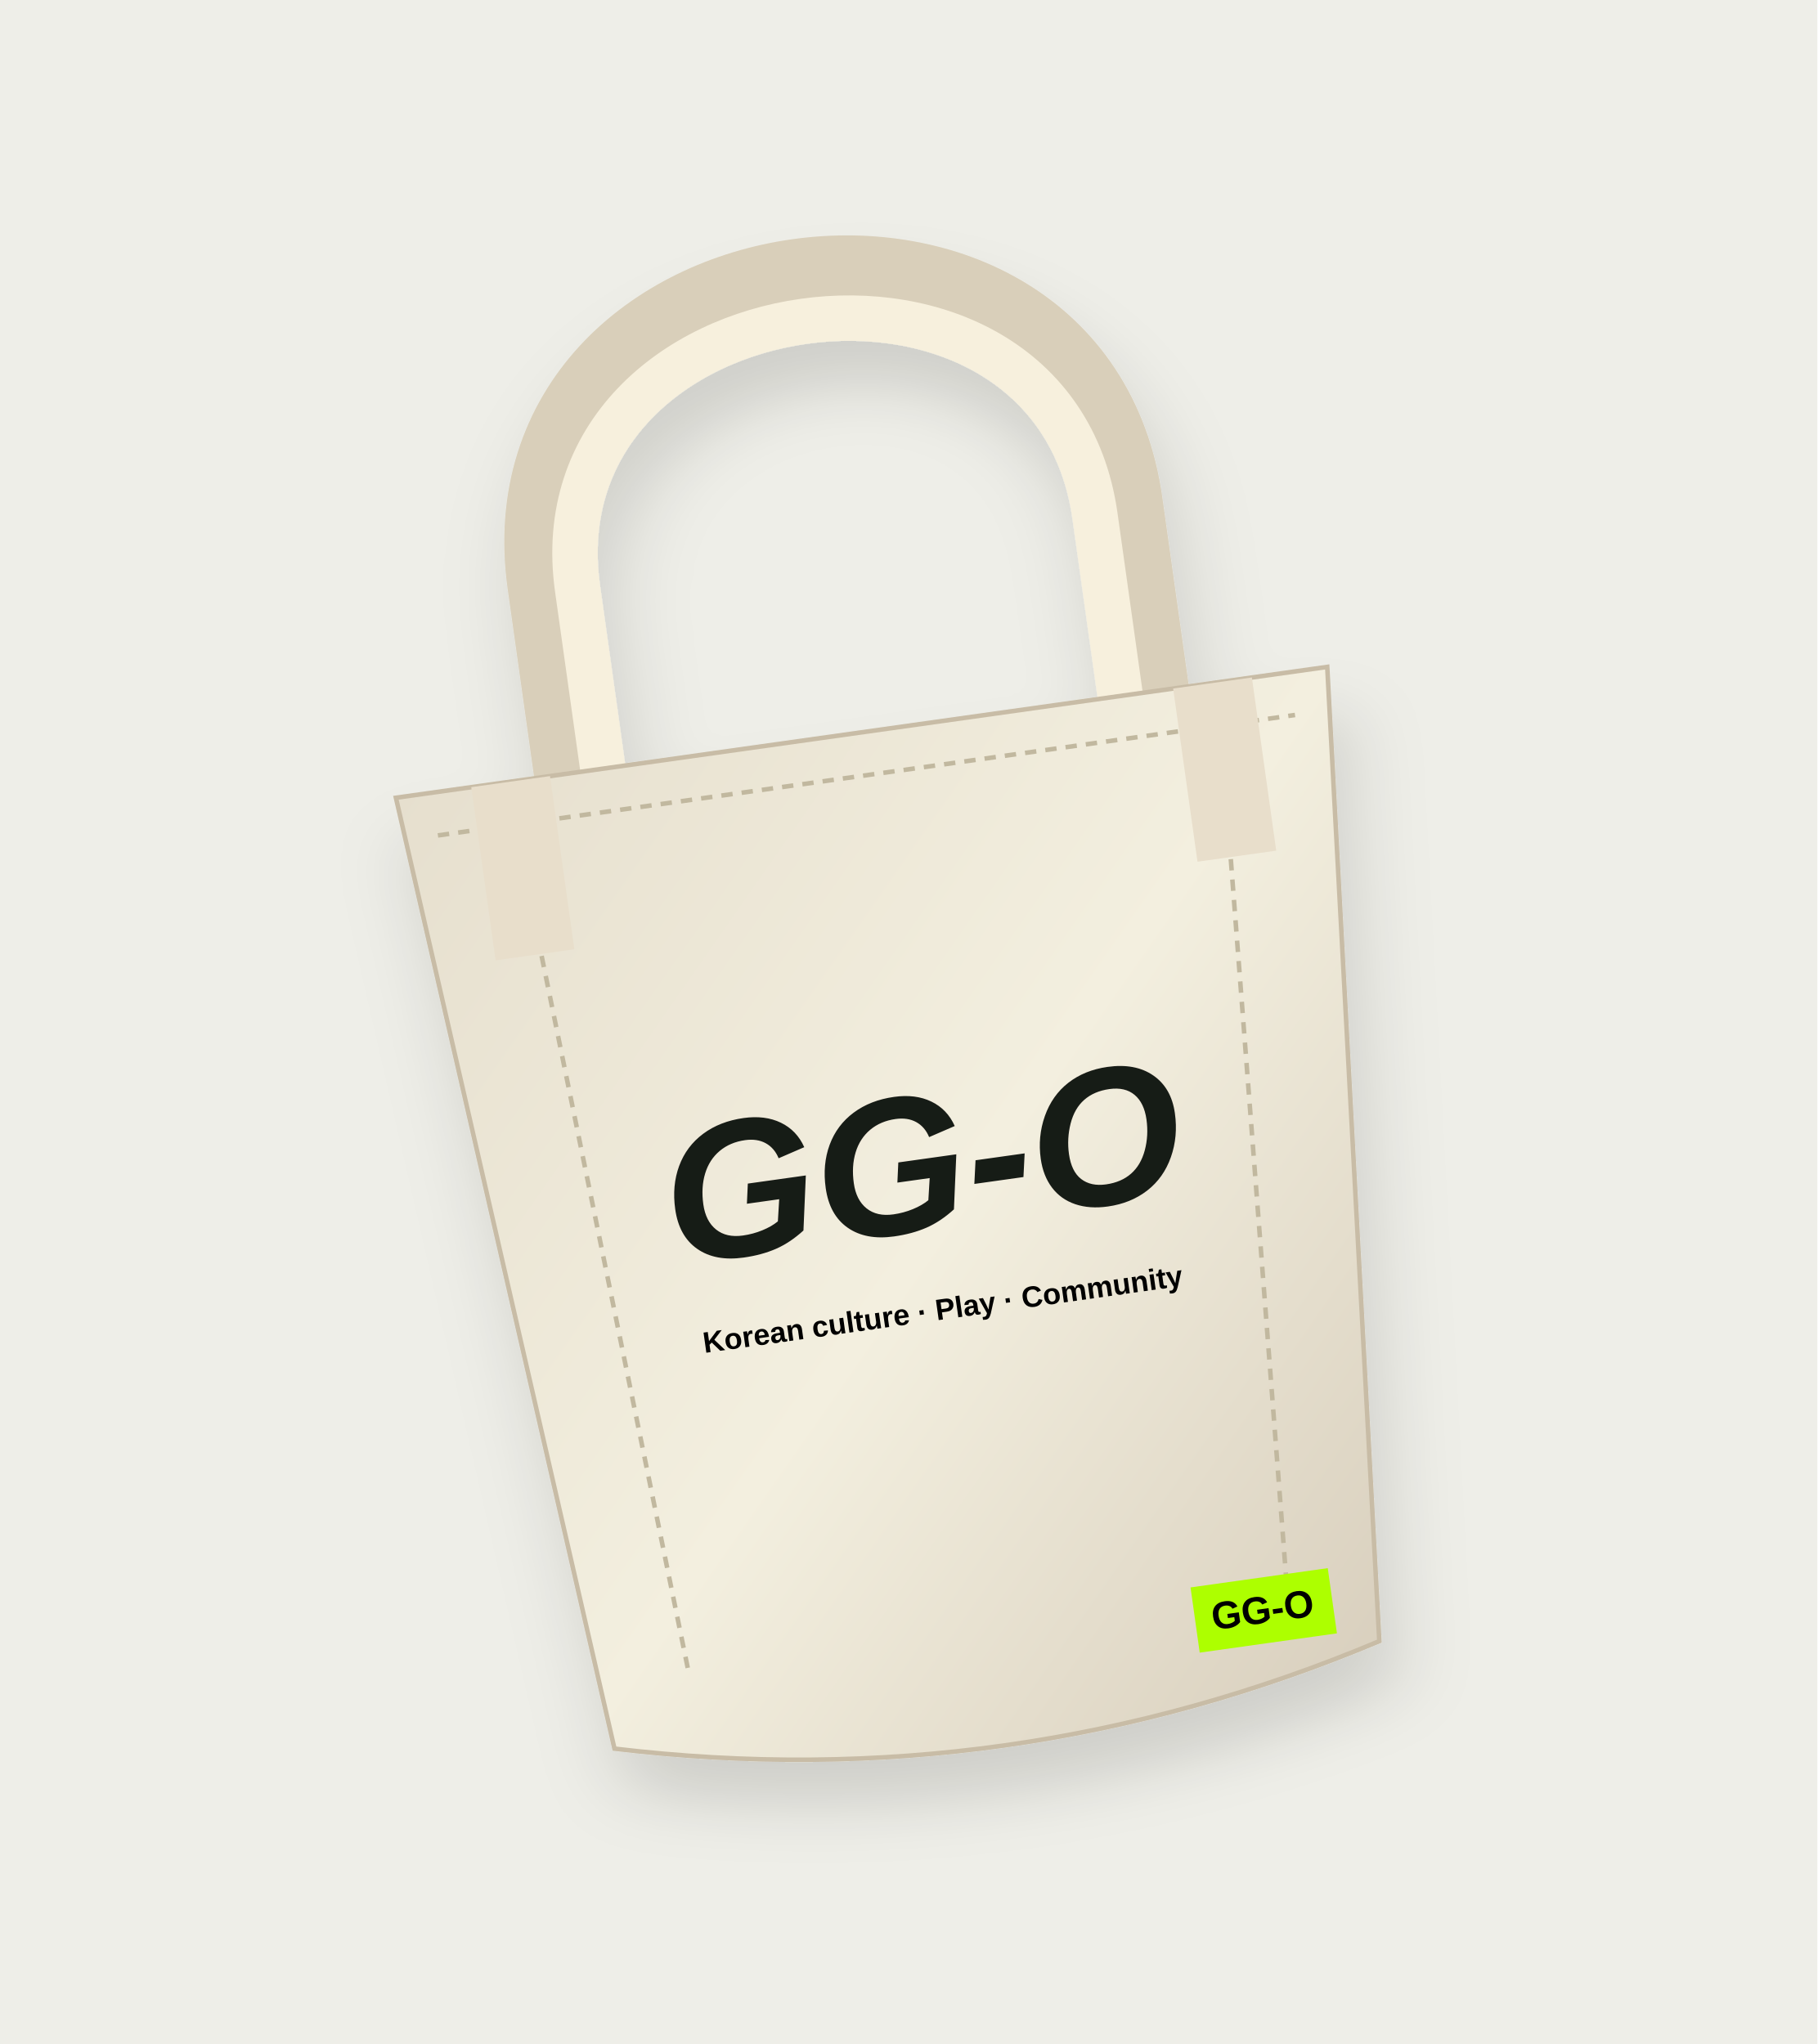
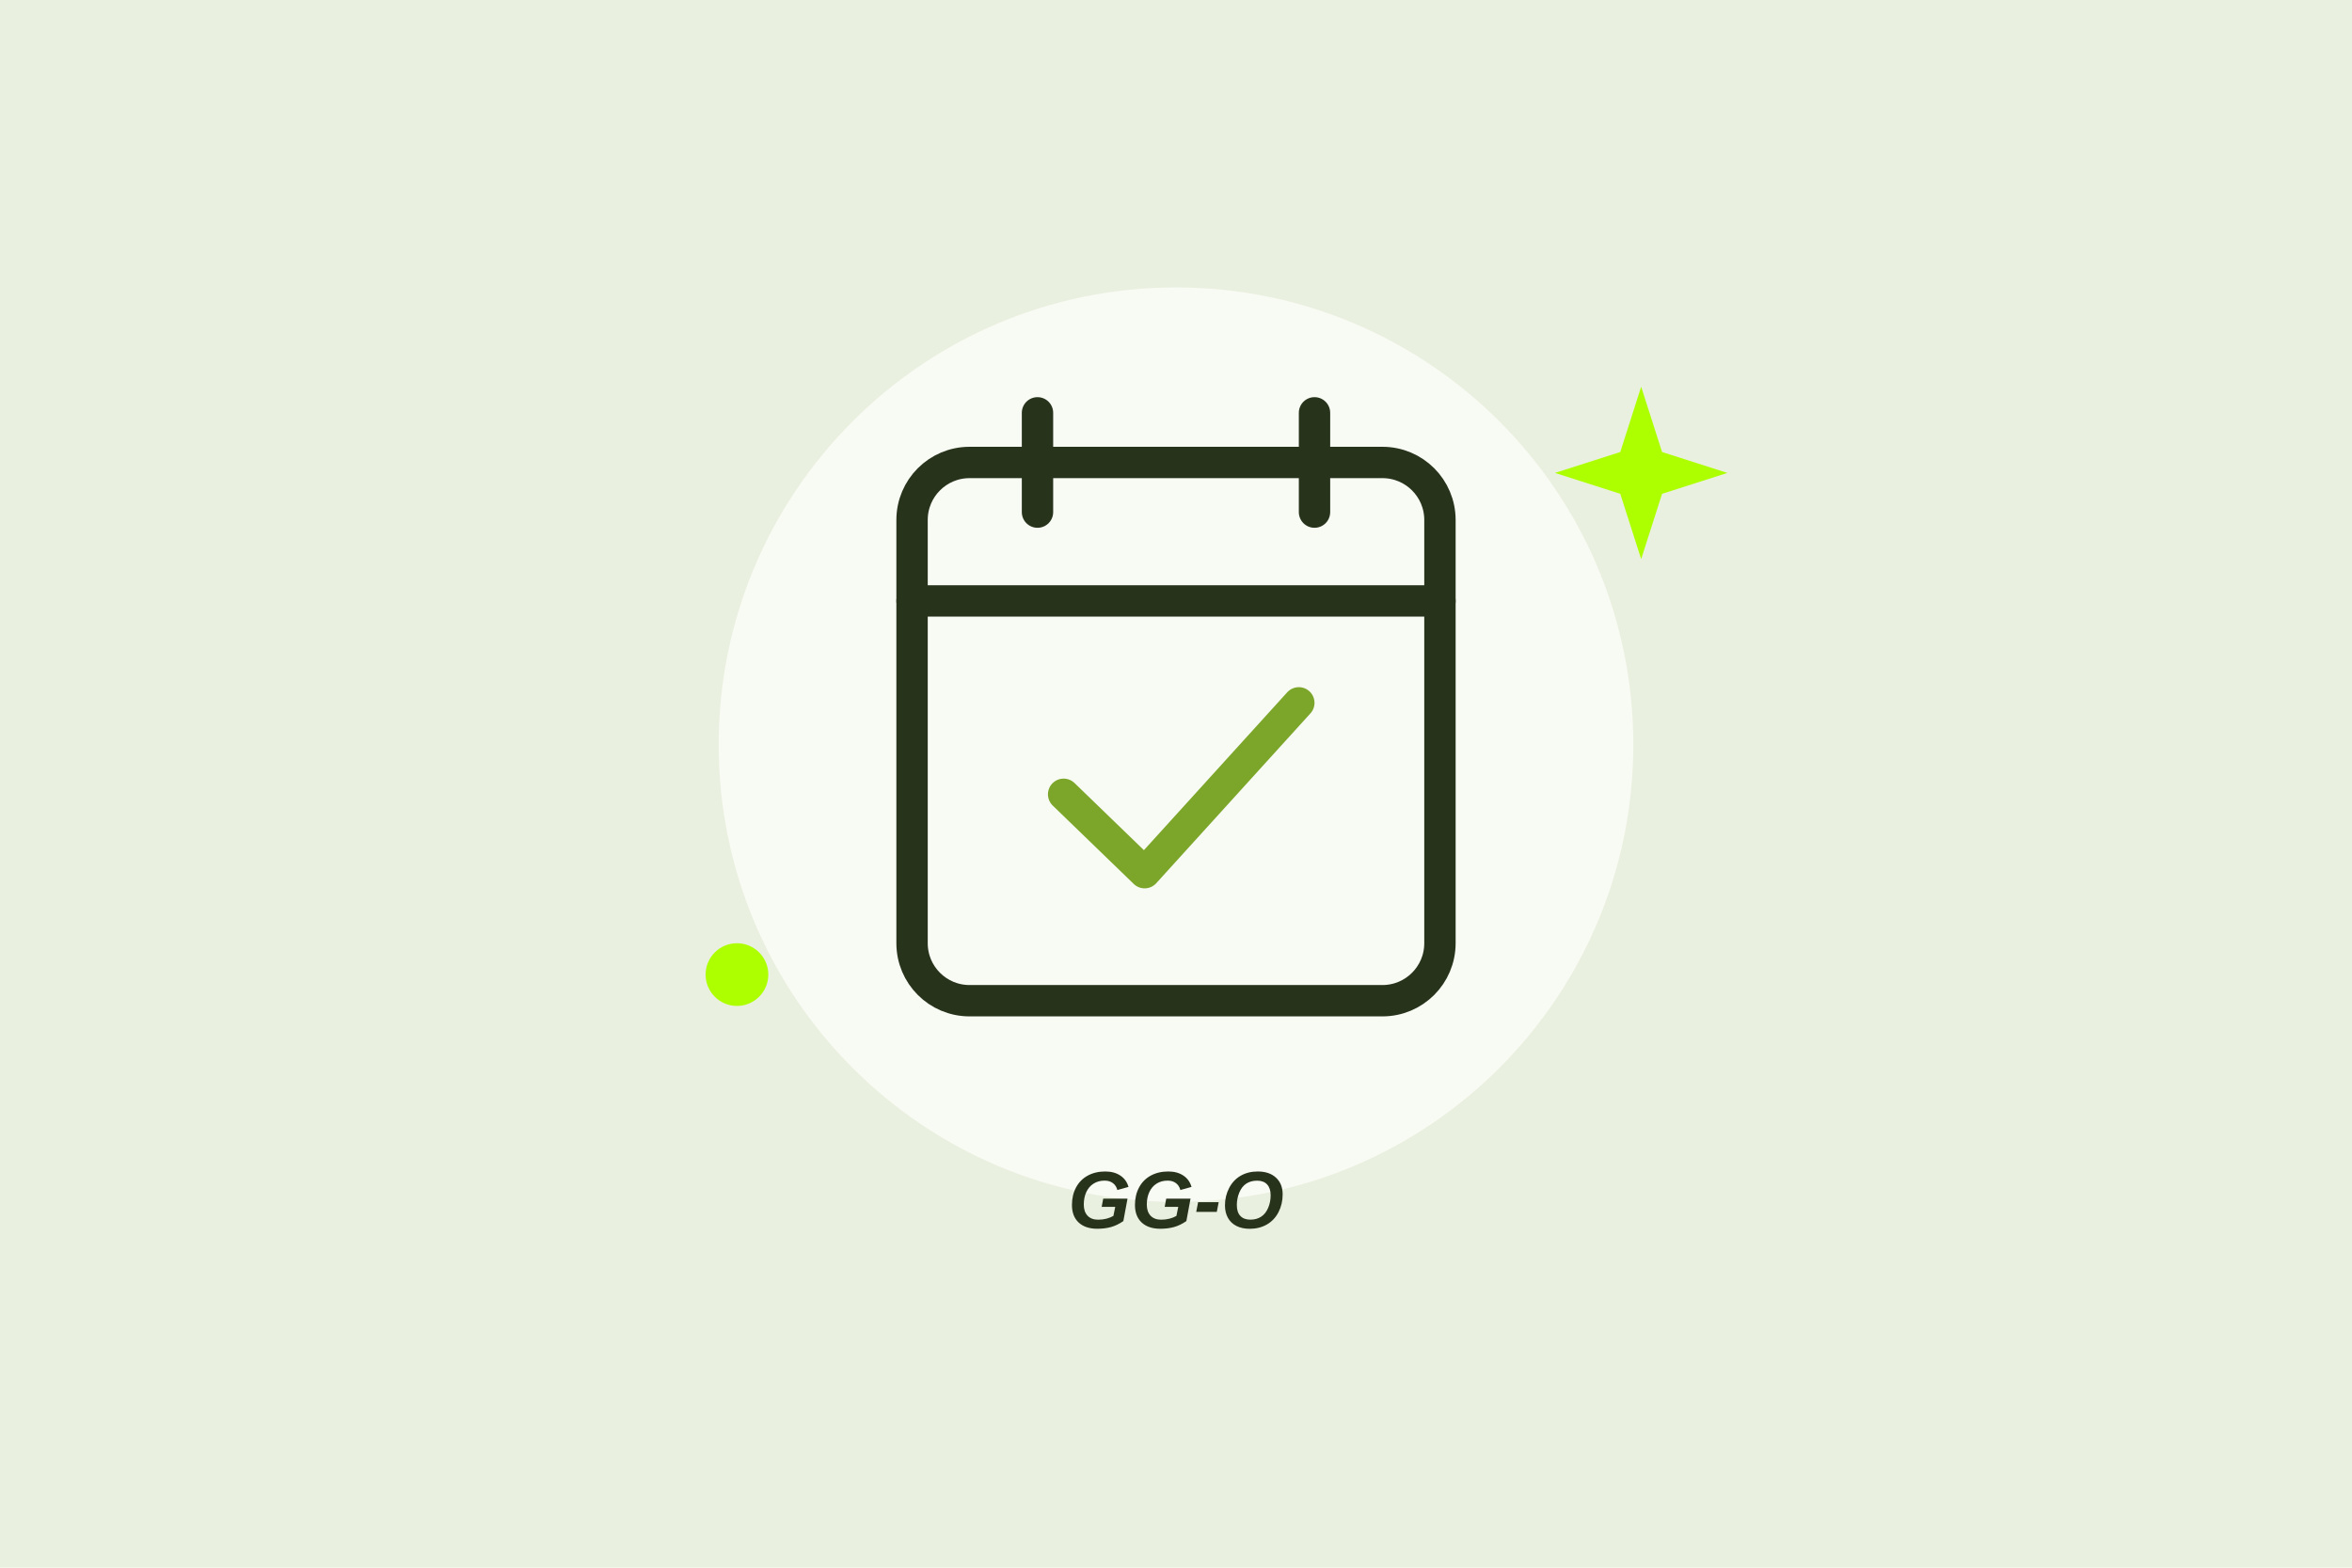
- <svg xmlns="http://www.w3.org/2000/svg" width="800" height="900" viewBox="0 0 800 900">
-   <defs>
-     <filter id="shadow" x="-50%" y="-50%" width="200%" height="200%">
-       <feDropShadow dx="4" dy="20" stdDeviation="15" flood-opacity=".13" />
-     </filter>
-     <linearGradient id="canvas" x2="1" y2="1">
-       <stop stop-color="#e6dfce" />
-       <stop offset=".5" stop-color="#f3efdf" />
-       <stop offset="1" stop-color="#d5cbb9" />
-     </linearGradient>
-     <linearGradient id="black">
-       <stop stop-color="#353632" />
-       <stop offset=".5" stop-color="#171915" />
-       <stop offset="1" stop-color="#373832" />
-     </linearGradient>
-     <linearGradient id="pink" x2="1" y2="1">
-       <stop stop-color="#ce696e" />
-       <stop offset=".5" stop-color="#e19b97" />
-       <stop offset="1" stop-color="#ae4753" />
-     </linearGradient>
-   </defs>
-   <rect width="800" height="900" fill="#eeeee8" />
-   <g transform="rotate(-8 400 470)" filter="url(#shadow)">
-     <path d="M272 339v-102c0-157 256-157 256 0v102" fill="none" stroke="#d9cfba" stroke-width="35" />
-     <path d="M285 340v-99c0-137 230-137 230 0v99" fill="none" stroke="#f7f0dd" stroke-width="20" />
-     <path d="M193 321l37 428q170 45 340 0l37-428Z" fill="url(#canvas)" stroke="#c8bca6" stroke-width="2" />
-     <path d="M209 340h381M244 354l23 366M556 354l-23 366" fill="none" stroke="#c1b89f" stroke-width="2" stroke-dasharray="5 4" />
-     <path d="M244 321v77M556 321v77" stroke="#e8decb" stroke-width="35" />
-     <text x="400" y="542" text-anchor="middle" font-family="Arial,sans-serif" font-style="italic" font-size="86" font-weight="900" fill="#181a16">GG-O</text>
-     <text x="400" y="582" text-anchor="middle" font-family="Arial,sans-serif" font-size="13" font-weight="bold" textLength="300" lengthAdjust="spacingAndGlyphs">Korean culture · Play · Community</text>
-     <rect x="491" y="714" width="61" height="29" fill="#adff00" />
-     <text x="521" y="734" text-anchor="middle" font-family="Arial" font-size="17" font-weight="bold">GG-O</text>
+ <svg xmlns="http://www.w3.org/2000/svg" width="900" height="600" viewBox="0 0 900 600">
+   <rect width="900" height="600" fill="#eaf0df" />
+   <circle cx="450" cy="285" r="175" fill="#f8faf4" />
+   <g fill="none" stroke="#28331c" stroke-width="12" stroke-linecap="round" stroke-linejoin="round">
+     <rect x="349" y="177" width="202" height="206" rx="22" />
+     <path d="M349 230h202M397 158v38M503 158v38" />
+     <path d="m407 304 31 30 59-65" stroke="#7ca629" />
  </g>
+   <path d="m628 148 8 25 25 8-25 8-8 25-8-25-25-8 25-8Z" fill="#adff00" />
+   <circle cx="282" cy="373" r="12" fill="#adff00" />
+   <text x="450" y="470" text-anchor="middle" font-family="Arial,sans-serif" font-size="31" font-weight="900" font-style="italic" fill="#28331c">GG-O</text>
</svg>
